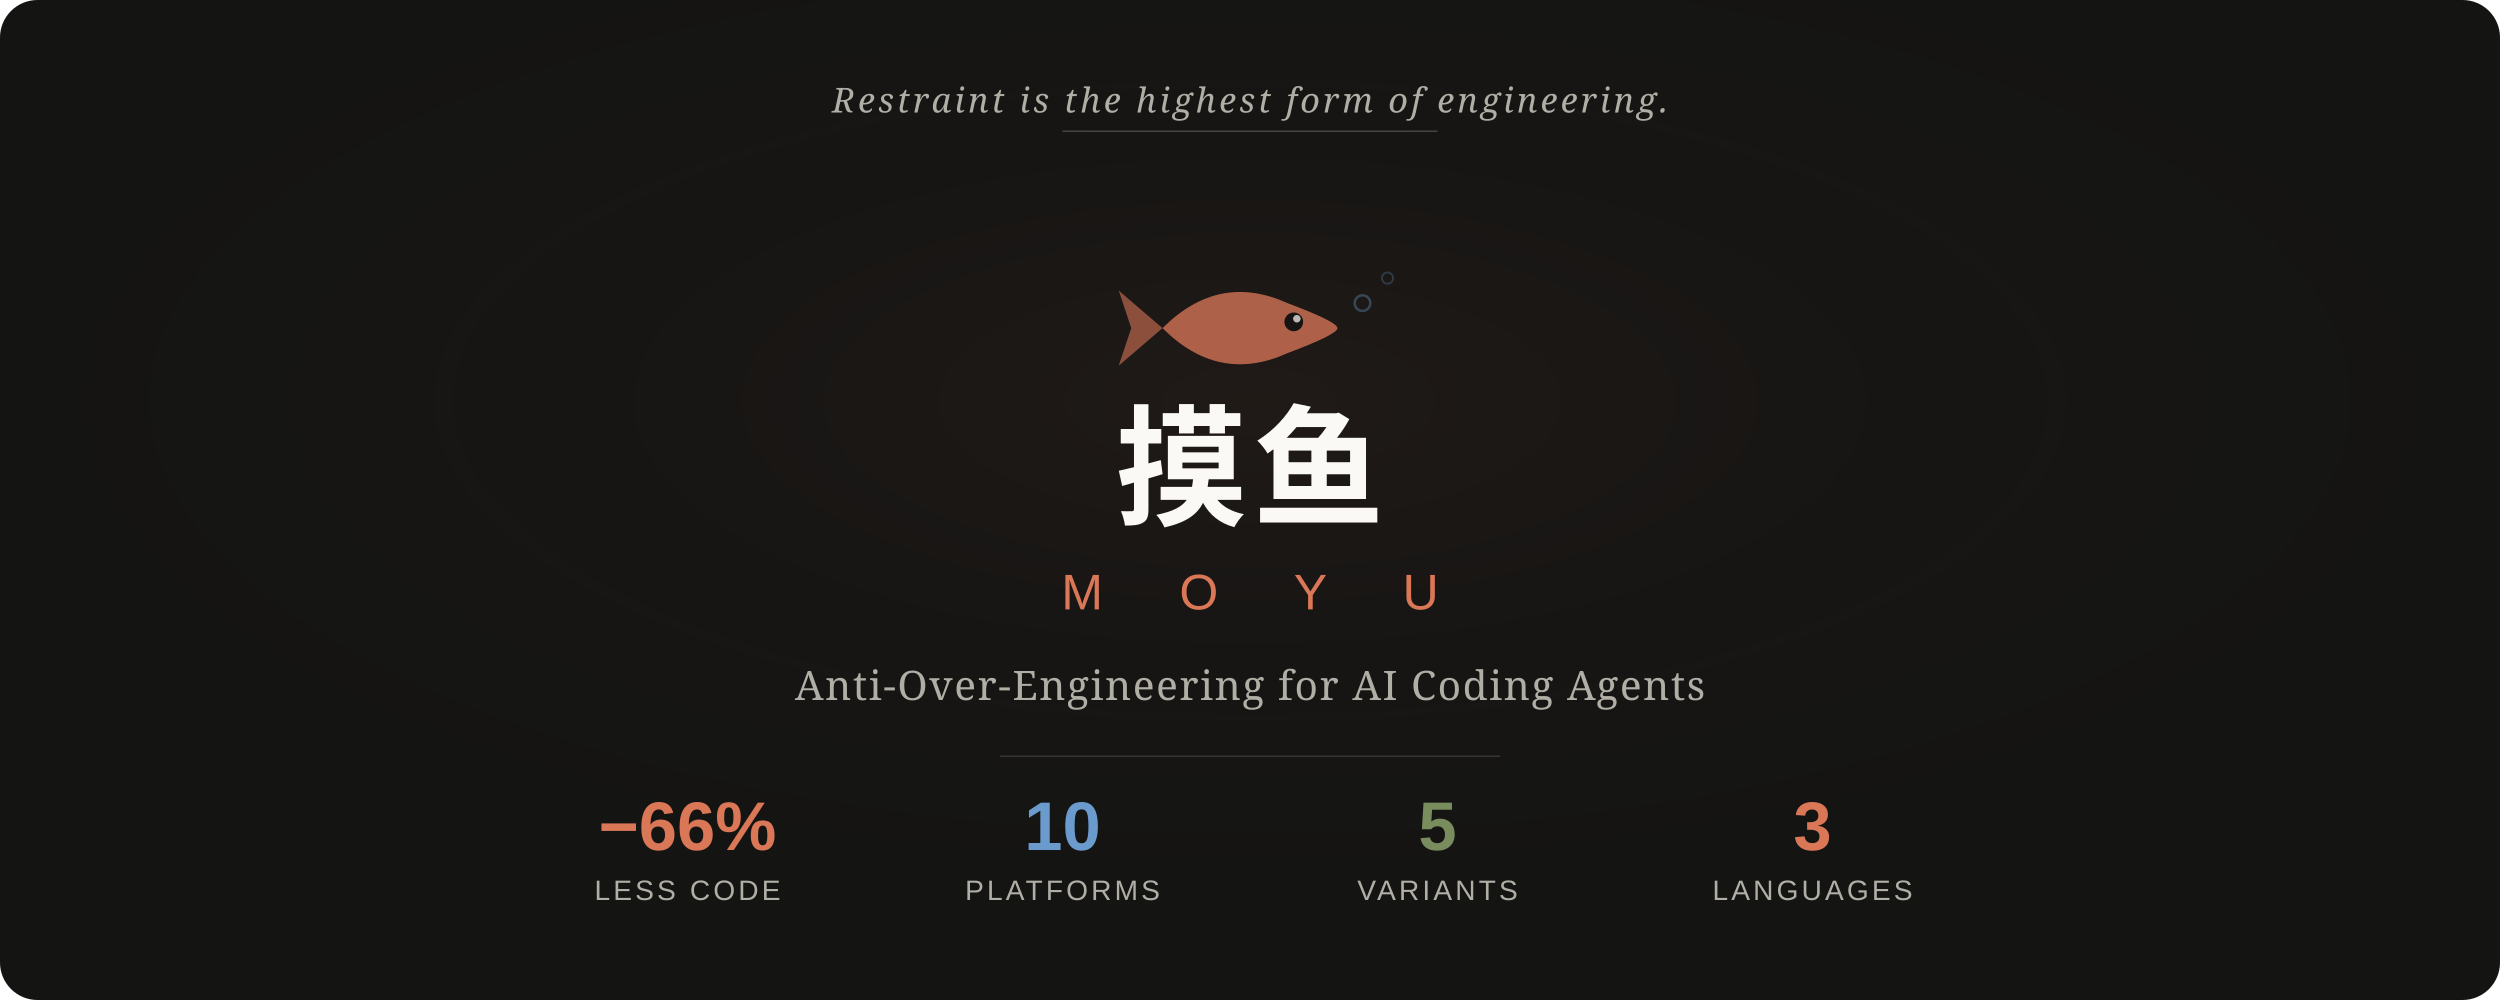
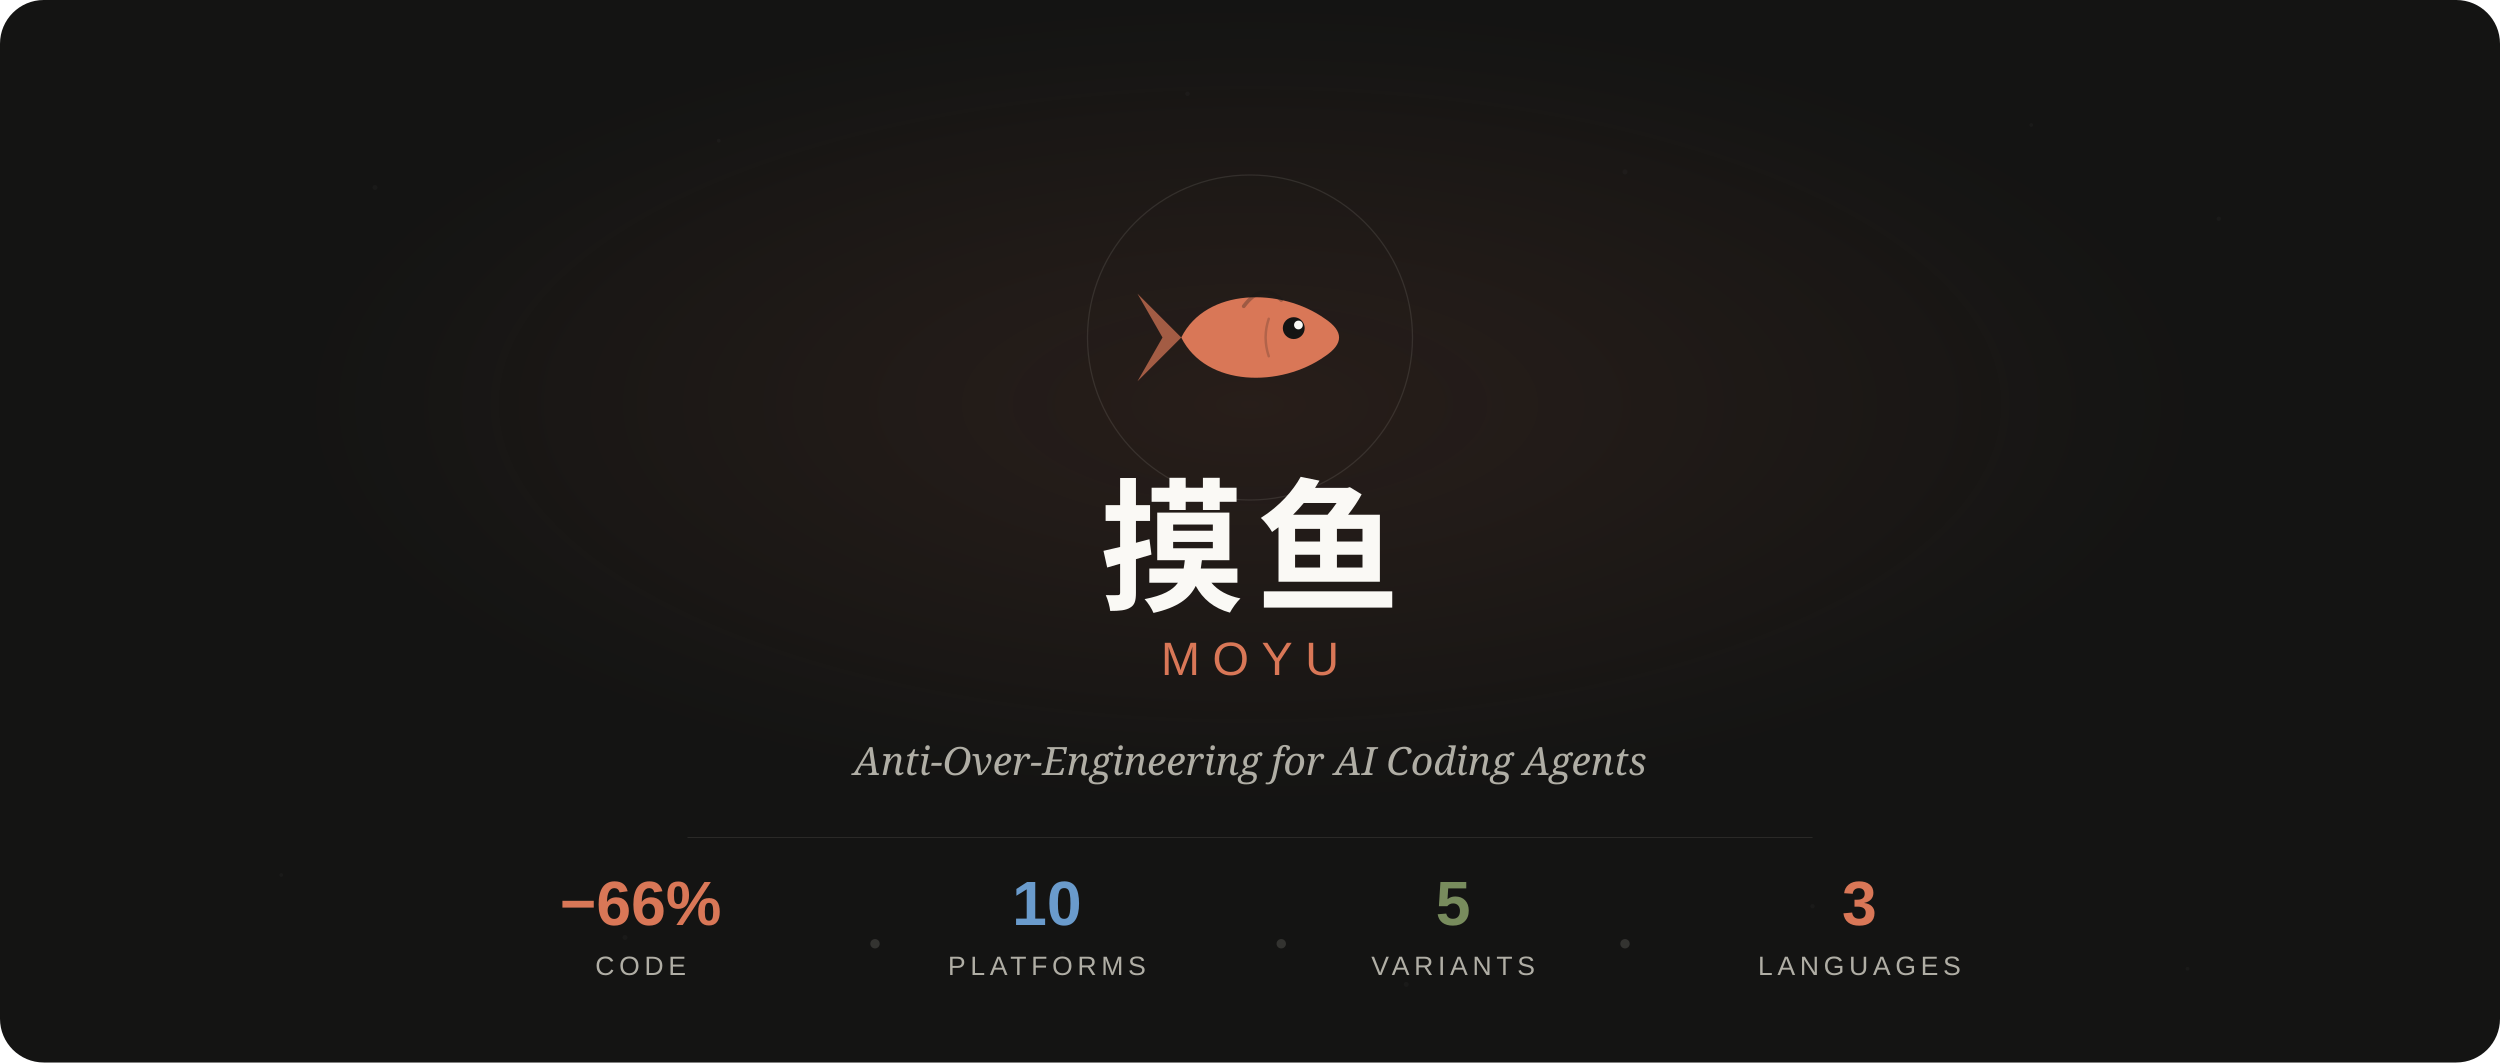
- <svg xmlns="http://www.w3.org/2000/svg" viewBox="0 0 800 320" fill="none">
+ <svg xmlns="http://www.w3.org/2000/svg" viewBox="0 0 800 340" fill="none">
  <defs>
-     <radialGradient id="glow" cx="50%" cy="40%" r="55%">
-       <stop offset="0%" stop-color="#d97757" stop-opacity="0.06" />
+     <radialGradient id="ambient" cx="50%" cy="38%" r="40%">
+       <stop offset="0%" stop-color="#d97757" stop-opacity="0.10" />
+       <stop offset="70%" stop-color="#d97757" stop-opacity="0.03" />
      <stop offset="100%" stop-color="#141413" stop-opacity="0" />
    </radialGradient>
+     <radialGradient id="ring" cx="50%" cy="50%" r="50%">
+       <stop offset="85%" stop-color="#d97757" stop-opacity="0.12" />
+       <stop offset="100%" stop-color="#d97757" stop-opacity="0" />
+     </radialGradient>
  </defs>
-   <rect width="800" height="320" rx="12" fill="#141413" />
-   <rect width="800" height="320" rx="12" fill="url(#glow)" />
-   <line x1="340" y1="42" x2="460" y2="42" stroke="#b0aea5" stroke-width="0.5" opacity="0.3" />
-   <text x="400" y="36" font-family="Georgia, 'Lora', serif" font-size="11" fill="#b0aea5" text-anchor="middle" font-style="italic" letter-spacing="1">Restraint is the highest form of engineering.</text>
-   <g transform="translate(400, 105)" opacity="0.9">
-     <path d="M-28 0 Q-10 -18 12 -8 Q28 -2 28 0 Q28 2 12 8 Q-10 18 -28 0Z" fill="#d97757" opacity="0.85" />
-     <path d="M-28 0 L-42 -12 L-38 0 L-42 12 Z" fill="#d97757" opacity="0.65" />
-     <circle cx="14" cy="-2" r="3" fill="#141413" />
-     <circle cx="15" cy="-3" r="1.2" fill="#faf9f5" opacity="0.8" />
-     <circle cx="36" cy="-8" r="2.5" fill="none" stroke="#6a9bcc" stroke-width="0.8" opacity="0.4" />
-     <circle cx="44" cy="-16" r="1.8" fill="none" stroke="#6a9bcc" stroke-width="0.6" opacity="0.3" />
+   <rect width="800" height="340" rx="14" fill="#141413" />
+   <rect width="800" height="340" rx="14" fill="url(#ambient)" />
+   <g opacity="0.025" fill="#faf9f5">
+     <circle cx="120" cy="60" r="0.8" />
+     <circle cx="230" cy="45" r="0.6" />
+     <circle cx="380" cy="30" r="0.7" />
+     <circle cx="520" cy="55" r="0.8" />
+     <circle cx="650" cy="40" r="0.6" />
+     <circle cx="710" cy="70" r="0.7" />
+     <circle cx="90" cy="280" r="0.6" />
+     <circle cx="200" cy="300" r="0.8" />
+     <circle cx="580" cy="290" r="0.7" />
+     <circle cx="700" cy="310" r="0.6" />
+     <circle cx="450" cy="315" r="0.8" />
+     <circle cx="340" cy="305" r="0.6" />
  </g>
-   <text x="400" y="165" font-family="Poppins, Arial, sans-serif" font-size="42" font-weight="600" fill="#faf9f5" text-anchor="middle" letter-spacing="2">摸鱼</text>
-   <text x="400" y="195" font-family="Poppins, Arial, sans-serif" font-size="16" font-weight="300" fill="#d97757" text-anchor="middle" letter-spacing="10">M O Y U</text>
-   <text x="400" y="224" font-family="Georgia, 'Lora', serif" font-size="13" fill="#b0aea5" text-anchor="middle" letter-spacing="0.5">Anti-Over-Engineering for AI Coding Agents</text>
-   <line x1="320" y1="242" x2="480" y2="242" stroke="#b0aea5" stroke-width="0.5" opacity="0.2" />
-   <g transform="translate(400, 272)" text-anchor="middle" font-family="Poppins, Arial, sans-serif">
-     <text x="-180" y="0" font-size="22" font-weight="600" fill="#d97757">−66%</text>
-     <text x="-180" y="16" font-size="9" fill="#b0aea5" letter-spacing="1">LESS CODE</text>
-     <text x="-60" y="0" font-size="22" font-weight="600" fill="#6a9bcc">10</text>
-     <text x="-60" y="16" font-size="9" fill="#b0aea5" letter-spacing="1">PLATFORMS</text>
-     <text x="60" y="0" font-size="22" font-weight="600" fill="#788c5d">5</text>
-     <text x="60" y="16" font-size="9" fill="#b0aea5" letter-spacing="1">VARIANTS</text>
-     <text x="180" y="0" font-size="22" font-weight="600" fill="#d97757">3</text>
-     <text x="180" y="16" font-size="9" fill="#b0aea5" letter-spacing="1">LANGUAGES</text>
+   <circle cx="400" cy="108" r="52" fill="none" stroke="#b0aea5" stroke-width="0.4" opacity="0.15" />
+   <g transform="translate(400, 108)">
+     <path d="M-22 0 C-14 -16, 10 -16, 24 -6 C30 -2, 30 2, 24 6 C10 16, -14 16, -22 0Z" fill="#d97757" />
+     <path d="M-22 0 L-36 -14 L-28 0 L-36 14 Z" fill="#d97757" opacity="0.7" />
+     <path d="M-2 -10 Q4 -18 10 -12" stroke="#141413" stroke-width="1.2" fill="none" opacity="0.3" stroke-linecap="round" />
+     <circle cx="14" cy="-3" r="3.5" fill="#141413" />
+     <circle cx="15.5" cy="-4" r="1.4" fill="#faf9f5" />
+     <path d="M6 -6 Q4 0 6 6" stroke="#141413" stroke-width="0.8" fill="none" opacity="0.2" stroke-linecap="round" />
+   </g>
+   <text x="400" y="192" font-family="Poppins, 'Noto Sans SC', Arial, sans-serif" font-size="46" font-weight="700" fill="#faf9f5" text-anchor="middle" letter-spacing="4">摸鱼</text>
+   <text x="400" y="216" font-family="Poppins, Arial, sans-serif" font-size="15" font-weight="400" fill="#d97757" text-anchor="middle" letter-spacing="4">MOYU</text>
+   <text x="400" y="248" font-family="Georgia, 'Lora', 'Noto Serif SC', serif" font-size="12.5" fill="#b0aea5" text-anchor="middle" font-style="italic">Anti-Over-Engineering for AI Coding Agents</text>
+   <line x1="220" y1="268" x2="580" y2="268" stroke="#b0aea5" stroke-width="0.3" opacity="0.15" />
+   <g transform="translate(400, 300)" text-anchor="middle">
+     <g transform="translate(-195, 0)">
+       <text y="-4" font-family="Poppins, Arial, sans-serif" font-size="20" font-weight="700" fill="#d97757">−66%</text>
+       <text y="12" font-family="Poppins, Arial, sans-serif" font-size="8.5" fill="#b0aea5" letter-spacing="1.5">CODE</text>
+     </g>
+     <circle cx="-120" cy="2" r="1.5" fill="#b0aea5" opacity="0.2" />
+     <g transform="translate(-65, 0)">
+       <text y="-4" font-family="Poppins, Arial, sans-serif" font-size="20" font-weight="700" fill="#6a9bcc">10</text>
+       <text y="12" font-family="Poppins, Arial, sans-serif" font-size="8.5" fill="#b0aea5" letter-spacing="1.5">PLATFORMS</text>
+     </g>
+     <circle cx="10" cy="2" r="1.5" fill="#b0aea5" opacity="0.2" />
+     <g transform="translate(65, 0)">
+       <text y="-4" font-family="Poppins, Arial, sans-serif" font-size="20" font-weight="700" fill="#788c5d">5</text>
+       <text y="12" font-family="Poppins, Arial, sans-serif" font-size="8.5" fill="#b0aea5" letter-spacing="1.5">VARIANTS</text>
+     </g>
+     <circle cx="120" cy="2" r="1.5" fill="#b0aea5" opacity="0.2" />
+     <g transform="translate(195, 0)">
+       <text y="-4" font-family="Poppins, Arial, sans-serif" font-size="20" font-weight="700" fill="#d97757">3</text>
+       <text y="12" font-family="Poppins, Arial, sans-serif" font-size="8.5" fill="#b0aea5" letter-spacing="1.5">LANGUAGES</text>
+     </g>
  </g>
</svg>
